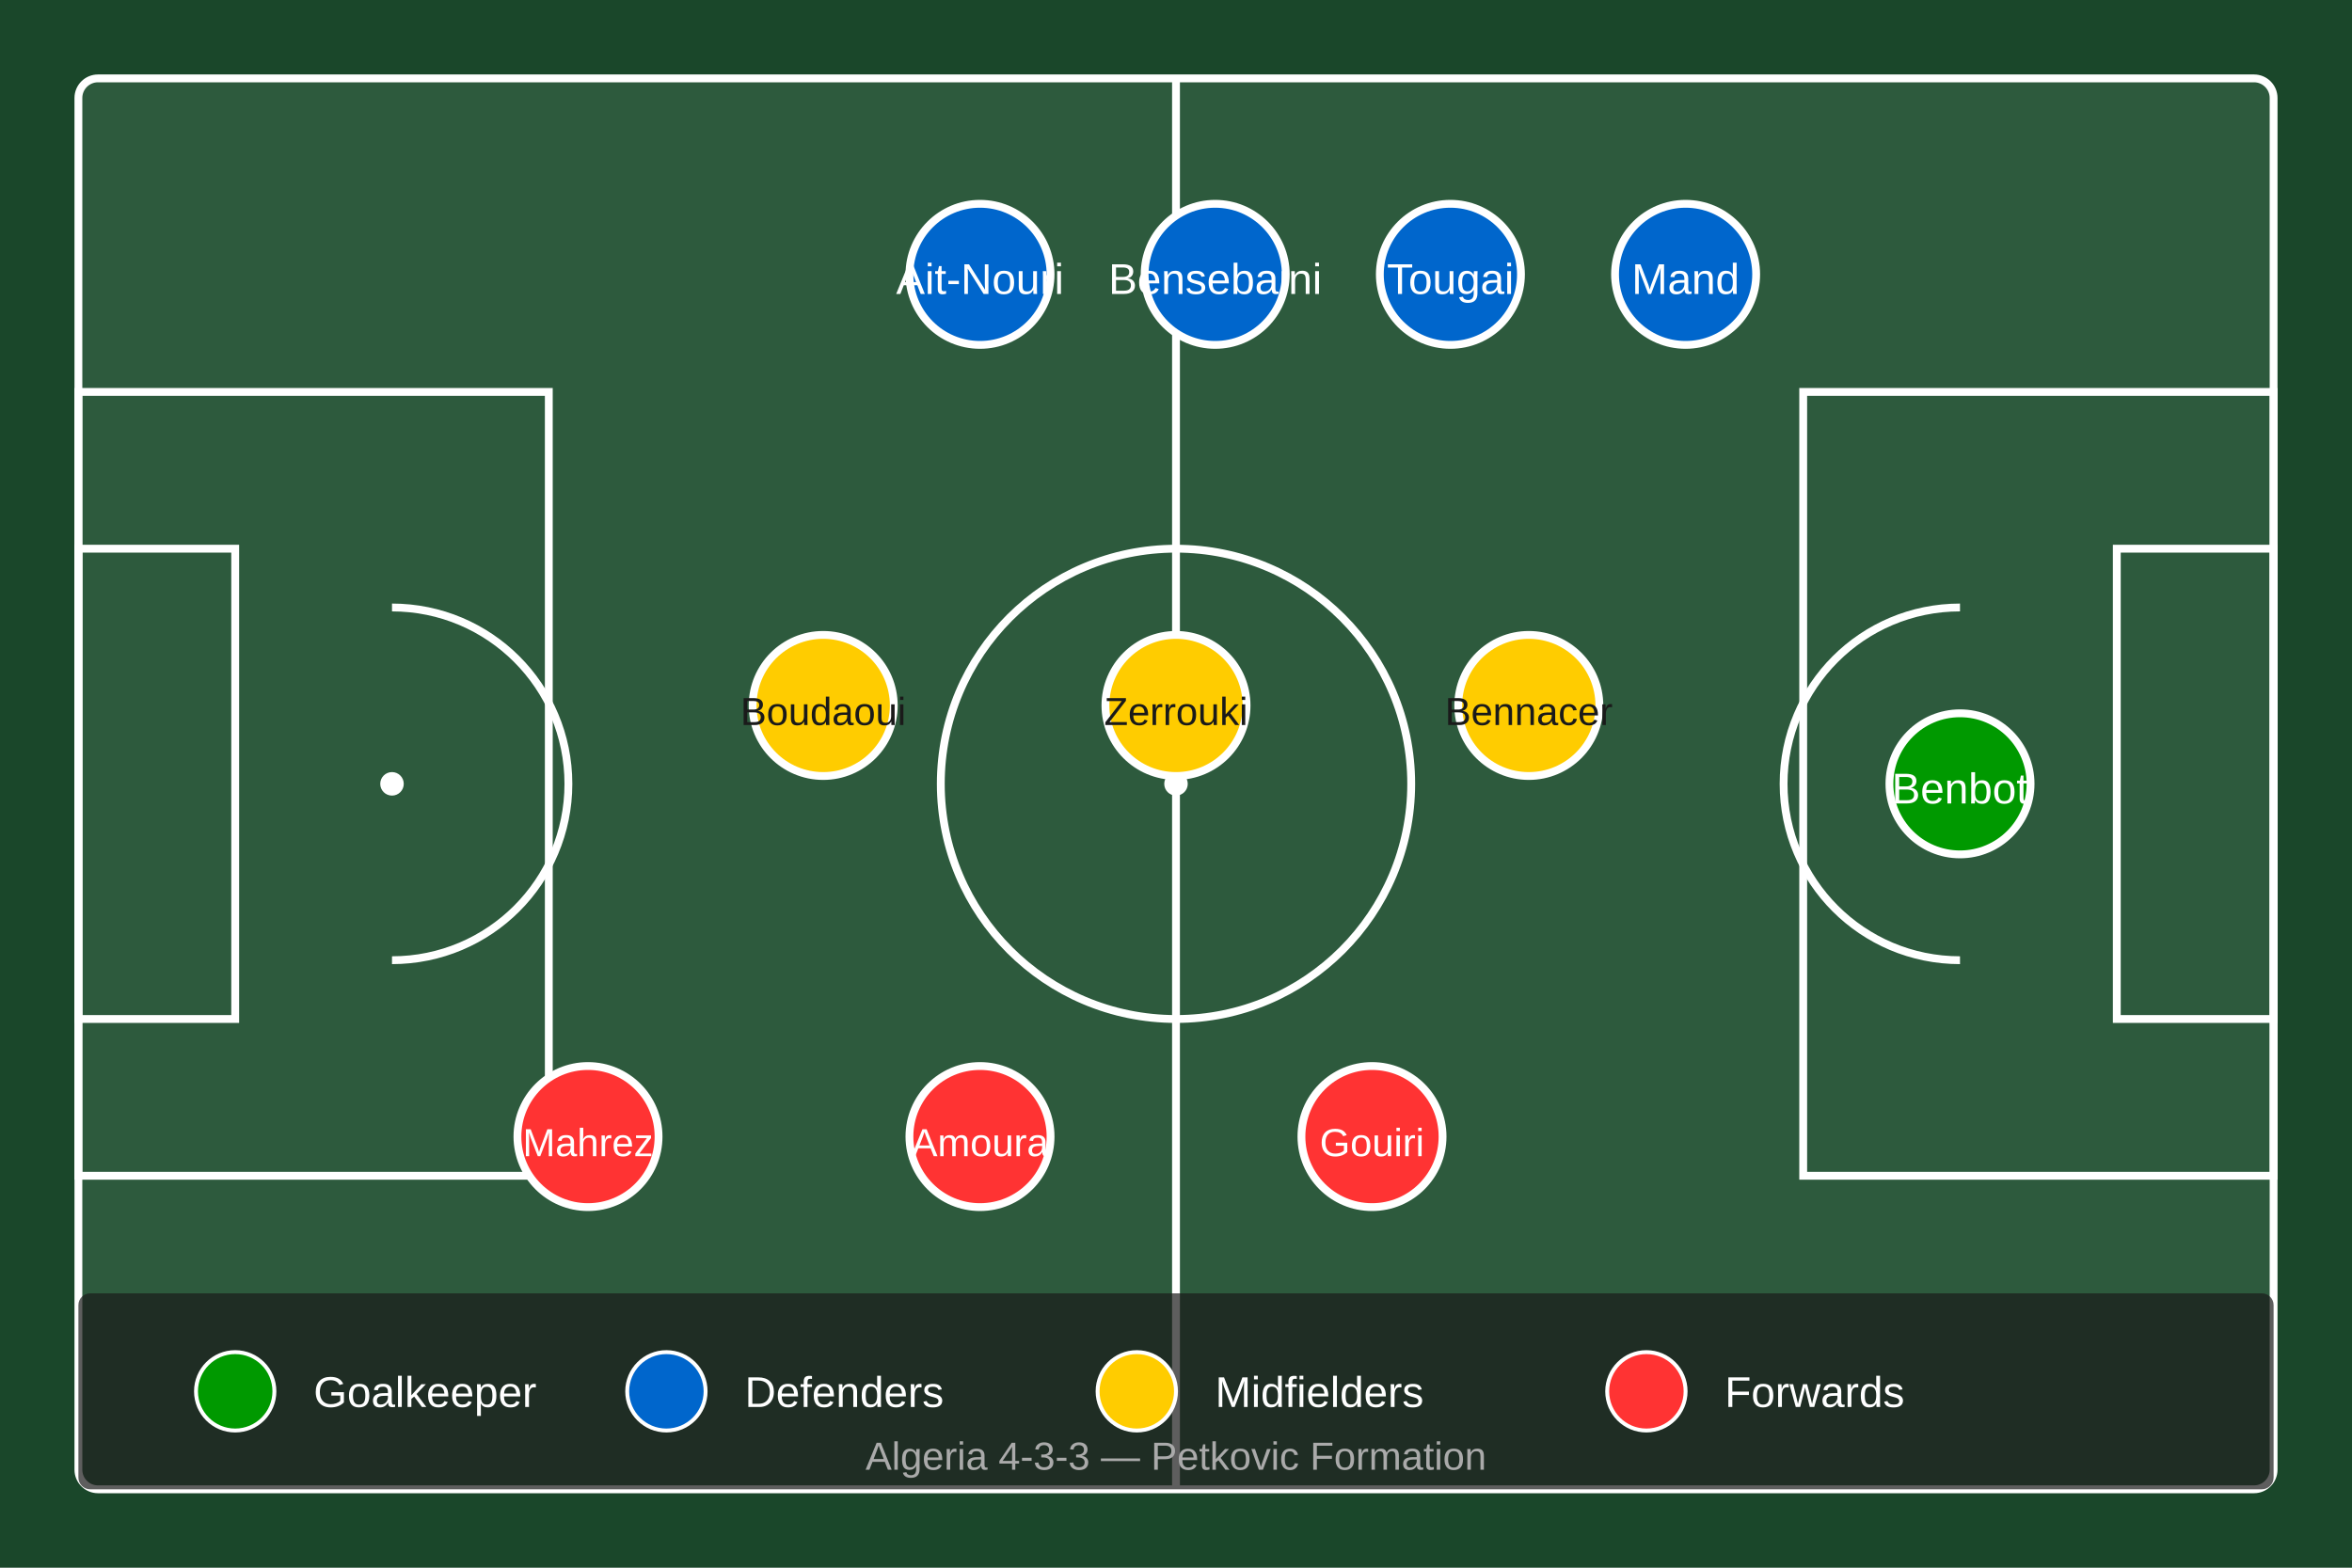
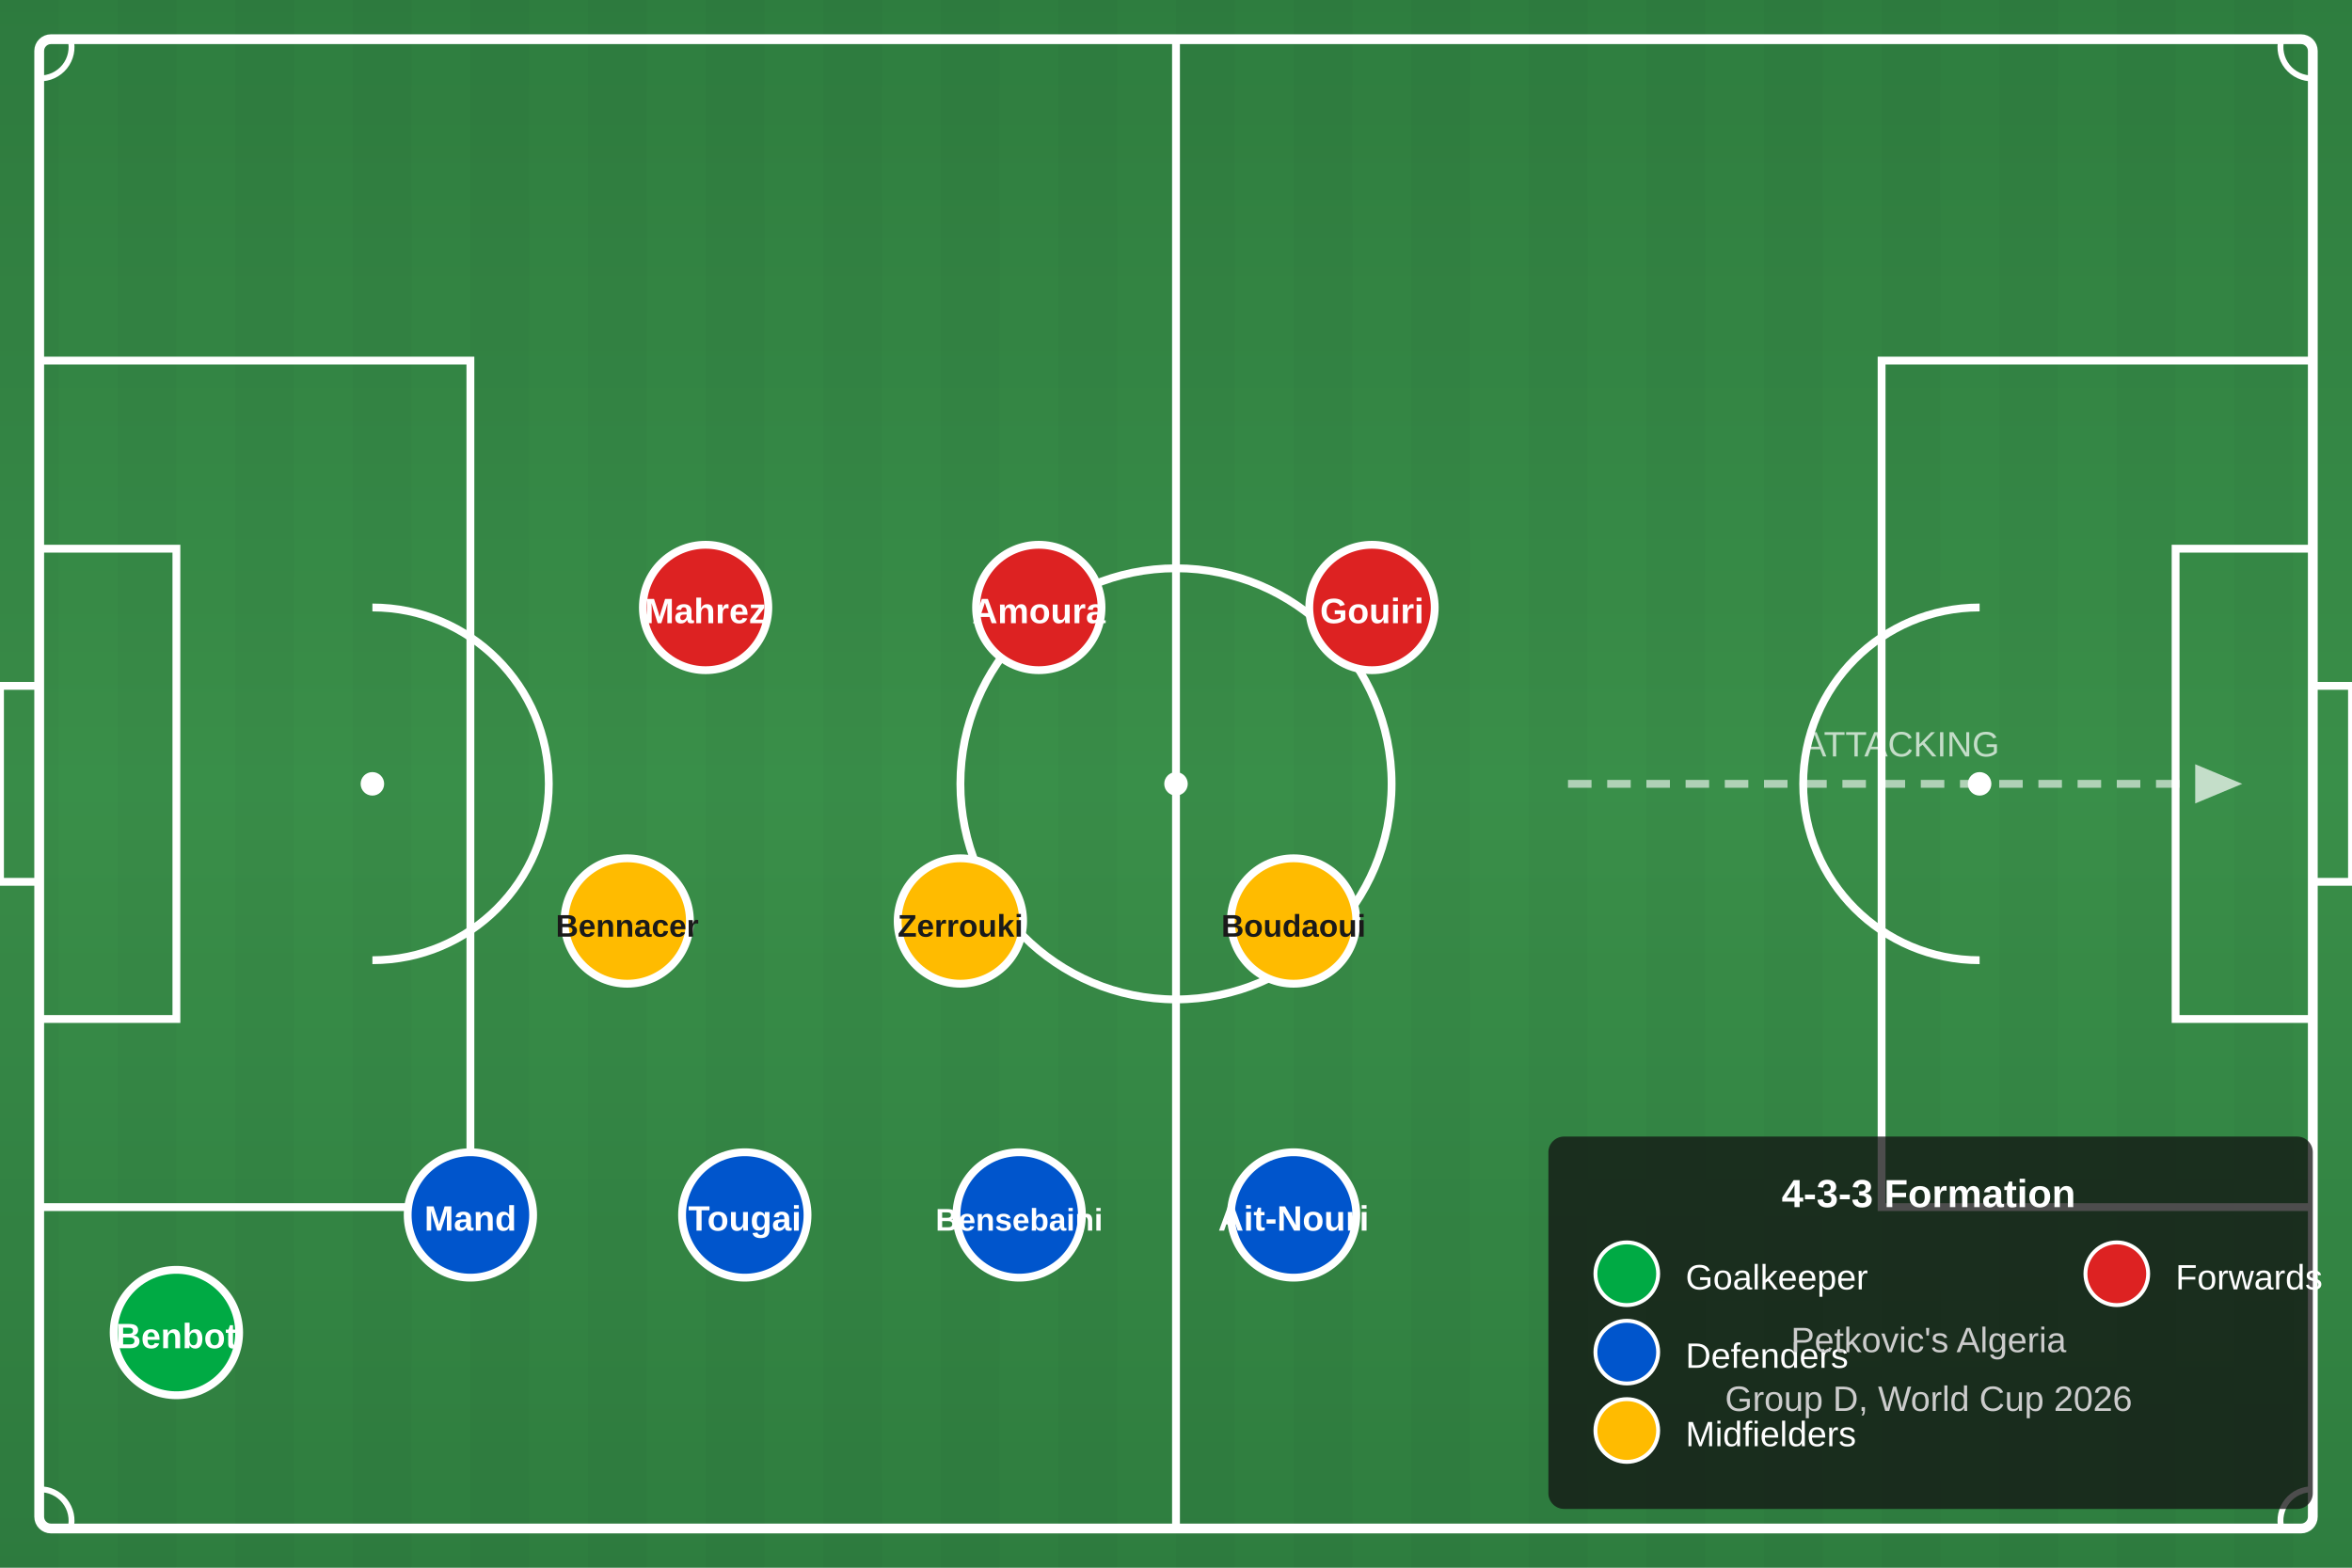
<svg xmlns="http://www.w3.org/2000/svg" viewBox="0 0 600 400" width="600" height="400">
-   <rect width="600" height="400" fill="#1a472a" />
-   <rect x="20" y="20" width="560" height="360" fill="#2d5a3d" rx="5" />
-   <rect x="20" y="20" width="560" height="360" fill="none" stroke="white" stroke-width="2" rx="5" />
-   <line x1="300" y1="20" x2="300" y2="380" stroke="white" stroke-width="2" />
-   <circle cx="300" cy="200" r="60" fill="none" stroke="white" stroke-width="2" />
+   <defs>
+     <linearGradient id="pitchGrad" x1="0%" y1="0%" x2="0%" y2="100%">
+       <stop offset="0%" style="stop-color:#2d7a3e" />
+       <stop offset="50%" style="stop-color:#3a8f4a" />
+       <stop offset="100%" style="stop-color:#2d7a3e" />
+     </linearGradient>
+     <pattern id="stripes" width="30" height="400" patternUnits="userSpaceOnUse">
+       <rect width="15" height="400" fill="#2d7a3e" />
+       <rect x="15" width="15" height="400" fill="#348a45" />
+     </pattern>
+   </defs>
+   <rect x="0" y="0" width="600" height="400" fill="url(#pitchGrad)" />
+   <rect x="0" y="0" width="600" height="400" fill="url(#stripes)" opacity="0.15" />
+   <rect x="10" y="10" width="580" height="380" fill="none" stroke="white" stroke-width="2.5" rx="3" />
+   <line x1="300" y1="10" x2="300" y2="390" stroke="white" stroke-width="2" />
+   <circle cx="300" cy="200" r="55" fill="none" stroke="white" stroke-width="2" />
  <circle cx="300" cy="200" r="3" fill="white" />
-   <rect x="20" y="100" width="120" height="200" fill="none" stroke="white" stroke-width="2" />
-   <rect x="460" y="100" width="120" height="200" fill="none" stroke="white" stroke-width="2" />
-   <rect x="20" y="140" width="40" height="120" fill="none" stroke="white" stroke-width="2" />
-   <rect x="540" y="140" width="40" height="120" fill="none" stroke="white" stroke-width="2" />
-   <circle cx="100" cy="200" r="3" fill="white" />
-   <circle cx="500" cy="200" r="3" fill="white" />
-   <path d="M 100 155 A 45 45 0 0 1 100 245" fill="none" stroke="white" stroke-width="2" />
-   <path d="M 500 155 A 45 45 0 0 0 500 245" fill="none" stroke="white" stroke-width="2" />
-   <circle cx="500" cy="200" r="18" fill="#009900" stroke="white" stroke-width="2" />
-   <text x="500" y="205" text-anchor="middle" fill="white" font-size="11" font-family="Arial">Benbot</text>
-   <circle cx="430" cy="70" r="18" fill="#0066cc" stroke="white" stroke-width="2" />
-   <text x="430" y="75" text-anchor="middle" fill="white" font-size="11" font-family="Arial">Mand</text>
-   <circle cx="370" cy="70" r="18" fill="#0066cc" stroke="white" stroke-width="2" />
-   <text x="370" y="75" text-anchor="middle" fill="white" font-size="11" font-family="Arial">Tougai</text>
-   <circle cx="310" cy="70" r="18" fill="#0066cc" stroke="white" stroke-width="2" />
-   <text x="310" y="75" text-anchor="middle" fill="white" font-size="11" font-family="Arial">Bensebaini</text>
-   <circle cx="250" cy="70" r="18" fill="#0066cc" stroke="white" stroke-width="2" />
-   <text x="250" y="75" text-anchor="middle" fill="white" font-size="11" font-family="Arial">Ait-Nouri</text>
-   <circle cx="390" cy="180" r="18" fill="#ffcc00" stroke="white" stroke-width="2" />
-   <text x="390" y="185" text-anchor="middle" fill="#1a1a1a" font-size="10" font-family="Arial">Bennacer</text>
-   <circle cx="300" cy="180" r="18" fill="#ffcc00" stroke="white" stroke-width="2" />
-   <text x="300" y="185" text-anchor="middle" fill="#1a1a1a" font-size="10" font-family="Arial">Zerrouki</text>
-   <circle cx="210" cy="180" r="18" fill="#ffcc00" stroke="white" stroke-width="2" />
-   <text x="210" y="185" text-anchor="middle" fill="#1a1a1a" font-size="10" font-family="Arial">Boudaoui</text>
-   <circle cx="150" cy="290" r="18" fill="#ff3333" stroke="white" stroke-width="2" />
-   <text x="150" y="295" text-anchor="middle" fill="white" font-size="10" font-family="Arial">Mahrez</text>
-   <circle cx="250" cy="290" r="18" fill="#ff3333" stroke="white" stroke-width="2" />
-   <text x="250" y="295" text-anchor="middle" fill="white" font-size="10" font-family="Arial">Amoura</text>
-   <circle cx="350" cy="290" r="18" fill="#ff3333" stroke="white" stroke-width="2" />
-   <text x="350" y="295" text-anchor="middle" fill="white" font-size="10" font-family="Arial">Gouiri</text>
-   <rect x="20" y="330" width="560" height="50" fill="#1a1a1a" rx="3" opacity="0.7" />
-   <circle cx="60" cy="355" r="10" fill="#009900" stroke="white" stroke-width="1" />
-   <text x="80" y="359" fill="white" font-size="11" font-family="Arial">Goalkeeper</text>
-   <circle cx="170" cy="355" r="10" fill="#0066cc" stroke="white" stroke-width="1" />
-   <text x="190" y="359" fill="white" font-size="11" font-family="Arial">Defenders</text>
-   <circle cx="290" cy="355" r="10" fill="#ffcc00" stroke="white" stroke-width="1" />
-   <text x="310" y="359" fill="white" font-size="11" font-family="Arial">Midfielders</text>
-   <circle cx="420" cy="355" r="10" fill="#ff3333" stroke="white" stroke-width="1" />
-   <text x="440" y="359" fill="white" font-size="11" font-family="Arial">Forwards</text>
-   <text x="300" y="375" text-anchor="middle" fill="#aaaaaa" font-size="10" font-family="Arial">Algeria 4-3-3 — Petkovic Formation</text>
+   <rect x="10" y="92" width="110" height="216" fill="none" stroke="white" stroke-width="2" />
+   <rect x="480" y="92" width="110" height="216" fill="none" stroke="white" stroke-width="2" />
+   <rect x="10" y="140" width="35" height="120" fill="none" stroke="white" stroke-width="2" />
+   <rect x="555" y="140" width="35" height="120" fill="none" stroke="white" stroke-width="2" />
+   <circle cx="95" cy="200" r="3" fill="white" />
+   <circle cx="505" cy="200" r="3" fill="white" />
+   <path d="M 95 155 A 45 45 0 0 1 95 245" fill="none" stroke="white" stroke-width="2" />
+   <path d="M 505 155 A 45 45 0 0 0 505 245" fill="none" stroke="white" stroke-width="2" />
+   <rect x="0" y="175" width="10" height="50" fill="none" stroke="white" stroke-width="2" />
+   <rect x="590" y="175" width="10" height="50" fill="none" stroke="white" stroke-width="2" />
+   <path d="M 10 20 A 8 8 0 0 0 18 10" fill="none" stroke="white" stroke-width="1.5" />
+   <path d="M 582 10 A 8 8 0 0 0 590 20" fill="none" stroke="white" stroke-width="1.5" />
+   <path d="M 10 380 A 8 8 0 0 1 18 390" fill="none" stroke="white" stroke-width="1.5" />
+   <path d="M 582 390 A 8 8 0 0 1 590 380" fill="none" stroke="white" stroke-width="1.5" />
+   <circle cx="45" cy="340" r="16" fill="#00aa44" stroke="white" stroke-width="2" />
+   <text x="45" y="344" text-anchor="middle" fill="white" font-size="9" font-family="Arial" font-weight="bold">Benbot</text>
+   <circle cx="120" cy="310" r="16" fill="#0055cc" stroke="white" stroke-width="2" />
+   <text x="120" y="314" text-anchor="middle" fill="white" font-size="9" font-family="Arial" font-weight="bold">Mand</text>
+   <circle cx="190" cy="310" r="16" fill="#0055cc" stroke="white" stroke-width="2" />
+   <text x="190" y="314" text-anchor="middle" fill="white" font-size="9" font-family="Arial" font-weight="bold">Tougai</text>
+   <circle cx="260" cy="310" r="16" fill="#0055cc" stroke="white" stroke-width="2" />
+   <text x="260" y="314" text-anchor="middle" fill="white" font-size="8" font-family="Arial" font-weight="bold">Bensebaini</text>
+   <circle cx="330" cy="310" r="16" fill="#0055cc" stroke="white" stroke-width="2" />
+   <text x="330" y="314" text-anchor="middle" fill="white" font-size="9" font-family="Arial" font-weight="bold">Ait-Nouri</text>
+   <circle cx="160" cy="235" r="16" fill="#ffbb00" stroke="white" stroke-width="2" />
+   <text x="160" y="239" text-anchor="middle" fill="#1a1a1a" font-size="8" font-family="Arial" font-weight="bold">Bennacer</text>
+   <circle cx="245" cy="235" r="16" fill="#ffbb00" stroke="white" stroke-width="2" />
+   <text x="245" y="239" text-anchor="middle" fill="#1a1a1a" font-size="8" font-family="Arial" font-weight="bold">Zerrouki</text>
+   <circle cx="330" cy="235" r="16" fill="#ffbb00" stroke="white" stroke-width="2" />
+   <text x="330" y="239" text-anchor="middle" fill="#1a1a1a" font-size="8" font-family="Arial" font-weight="bold">Boudaoui</text>
+   <circle cx="180" cy="155" r="16" fill="#dd2222" stroke="white" stroke-width="2" />
+   <text x="180" y="159" text-anchor="middle" fill="white" font-size="9" font-family="Arial" font-weight="bold">Mahrez</text>
+   <circle cx="265" cy="155" r="16" fill="#dd2222" stroke="white" stroke-width="2" />
+   <text x="265" y="159" text-anchor="middle" fill="white" font-size="9" font-family="Arial" font-weight="bold">Amoura</text>
+   <circle cx="350" cy="155" r="16" fill="#dd2222" stroke="white" stroke-width="2" />
+   <text x="350" y="159" text-anchor="middle" fill="white" font-size="9" font-family="Arial" font-weight="bold">Gouiri</text>
+   <line x1="400" y1="200" x2="560" y2="200" stroke="white" stroke-width="2" stroke-dasharray="6,4" opacity="0.6" />
+   <polygon points="560,195 572,200 560,205" fill="white" opacity="0.7" />
+   <text x="485" y="193" text-anchor="middle" fill="white" font-size="9" font-family="Arial" opacity="0.7">ATTACKING</text>
+   <rect x="395" y="290" width="195" height="95" fill="#111111" rx="4" opacity="0.75" />
+   <text x="492" y="308" text-anchor="middle" fill="white" font-size="10" font-family="Arial" font-weight="bold">4-3-3 Formation</text>
+   <circle cx="415" cy="325" r="8" fill="#00aa44" stroke="white" stroke-width="1" />
+   <text x="430" y="329" fill="white" font-size="9" font-family="Arial">Goalkeeper</text>
+   <circle cx="415" cy="345" r="8" fill="#0055cc" stroke="white" stroke-width="1" />
+   <text x="430" y="349" fill="white" font-size="9" font-family="Arial">Defenders</text>
+   <circle cx="415" cy="365" r="8" fill="#ffbb00" stroke="white" stroke-width="1" />
+   <text x="430" y="369" fill="white" font-size="9" font-family="Arial">Midfielders</text>
+   <circle cx="540" cy="325" r="8" fill="#dd2222" stroke="white" stroke-width="1" />
+   <text x="555" y="329" fill="white" font-size="9" font-family="Arial">Forwards</text>
+   <text x="492" y="345" text-anchor="middle" fill="#cccccc" font-size="9" font-family="Arial">Petkovic's Algeria</text>
+   <text x="492" y="360" text-anchor="middle" fill="#cccccc" font-size="9" font-family="Arial">Group D, World Cup 2026</text>
</svg>
